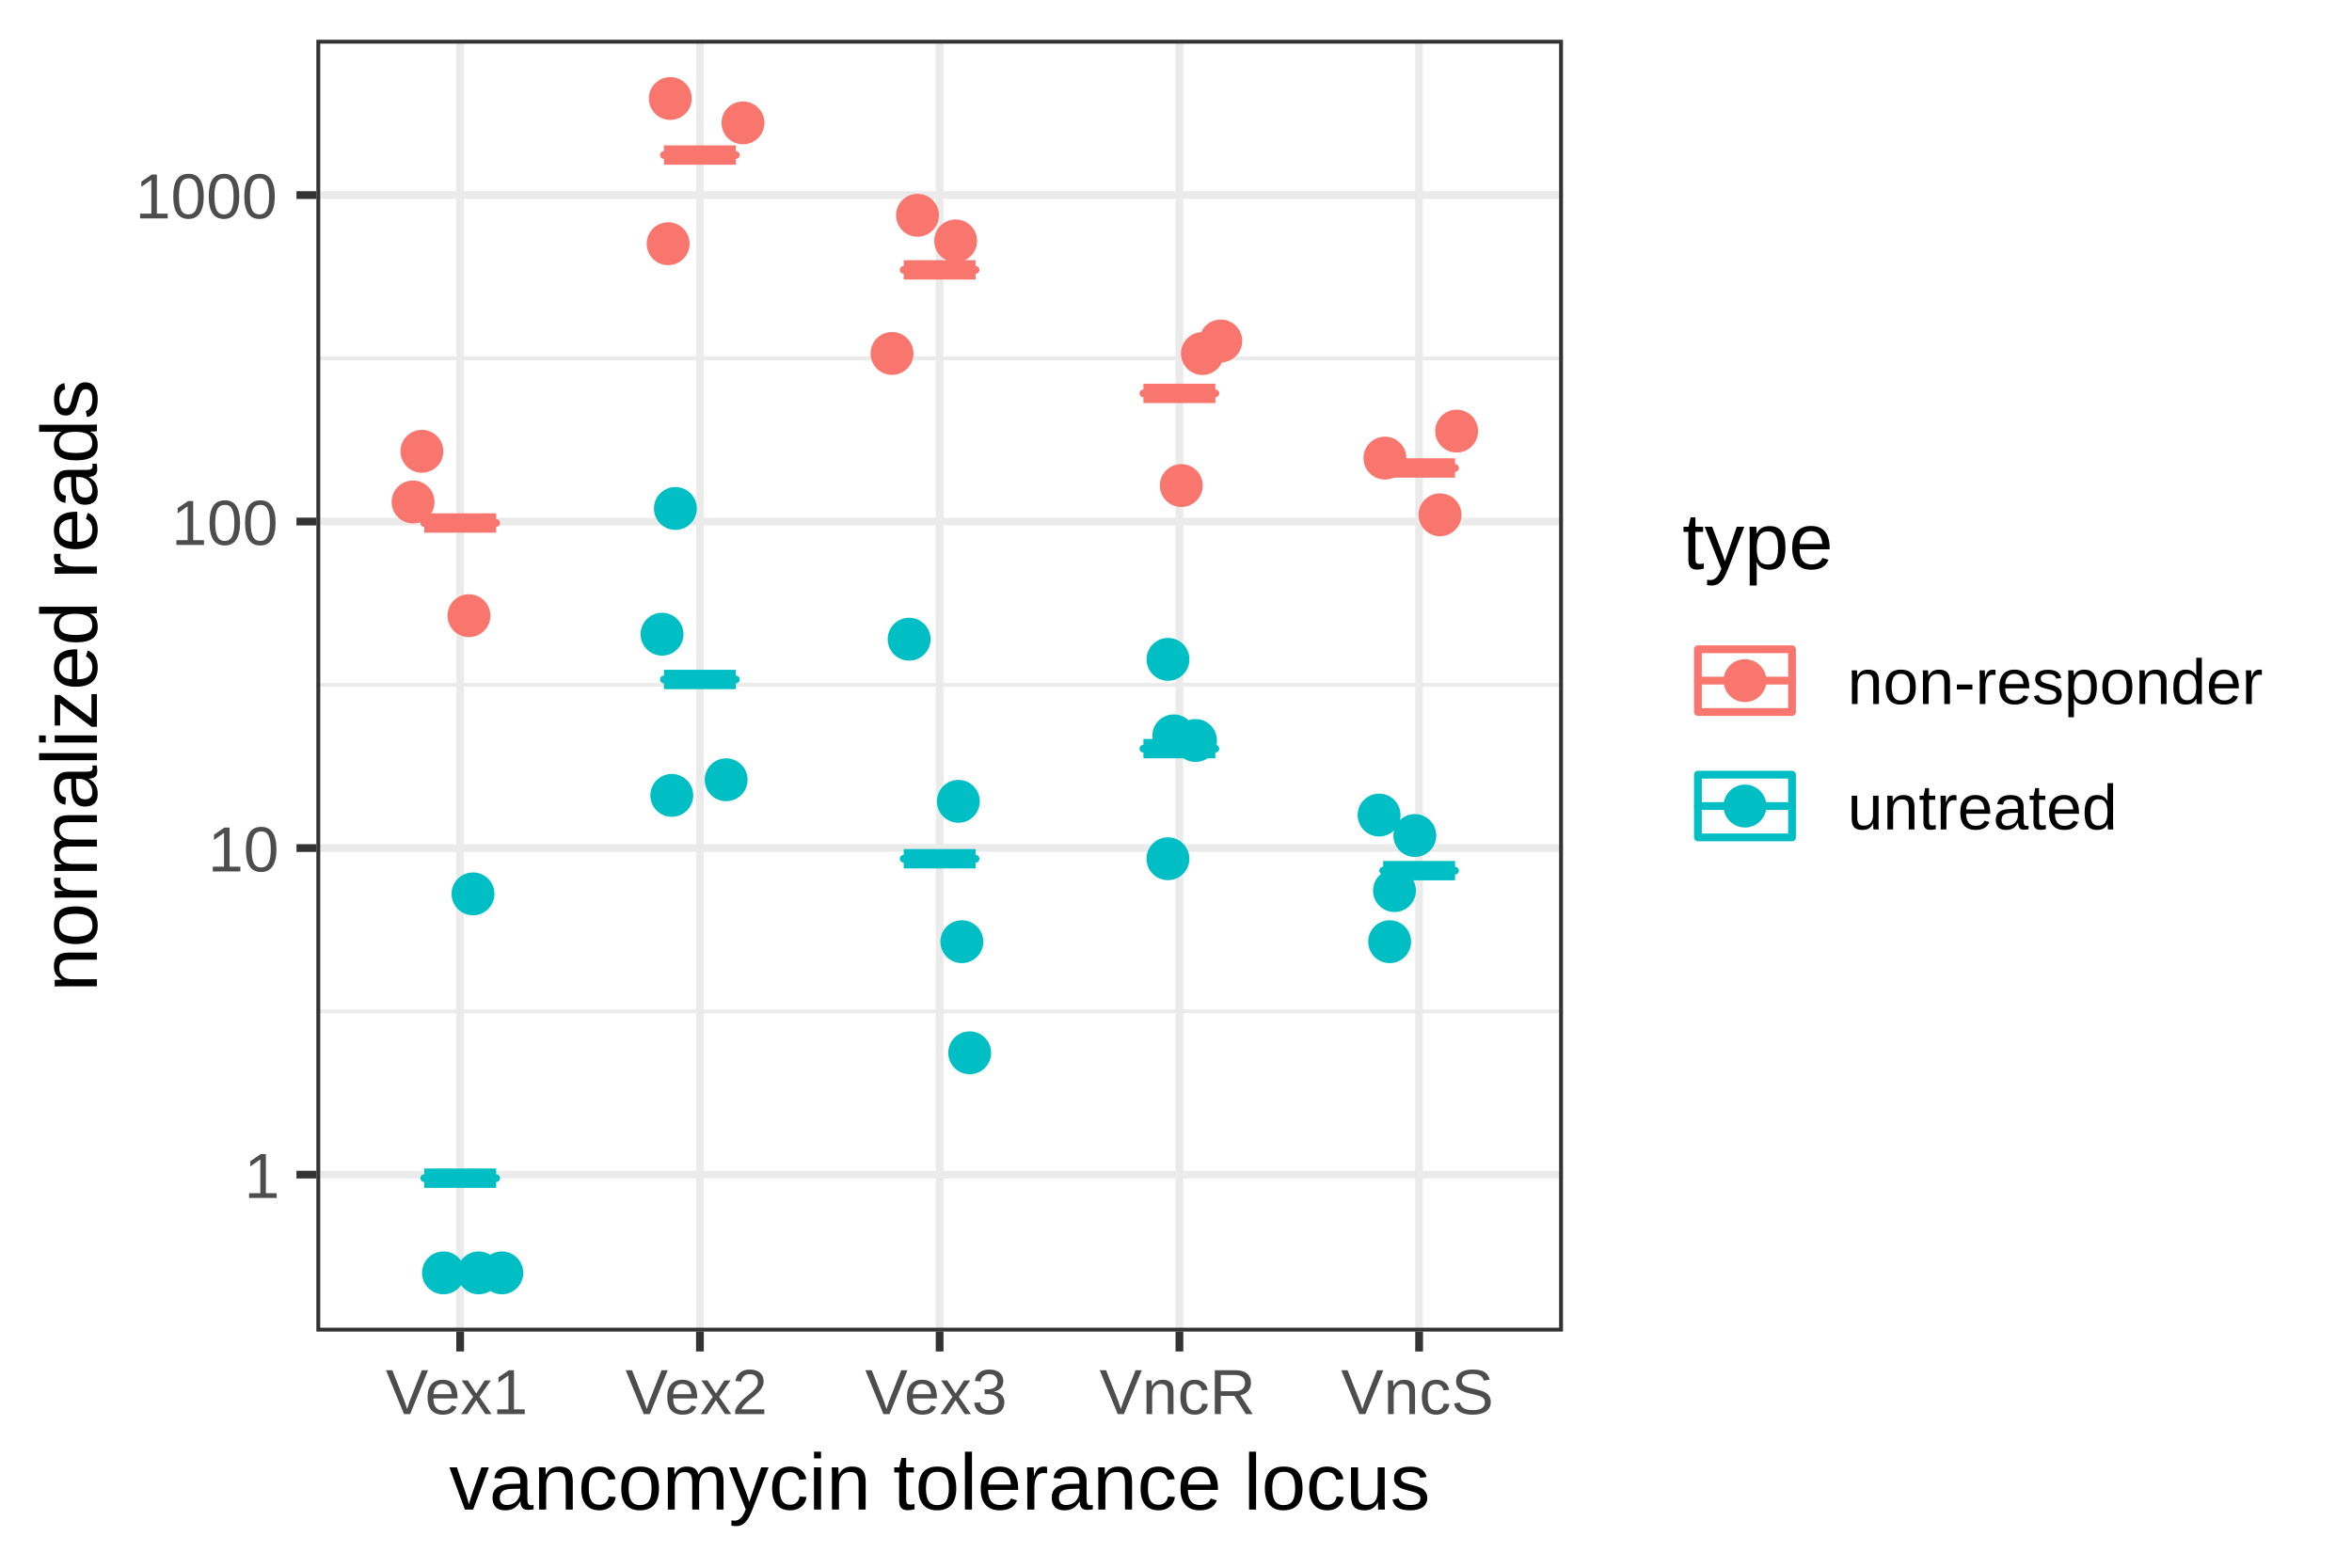
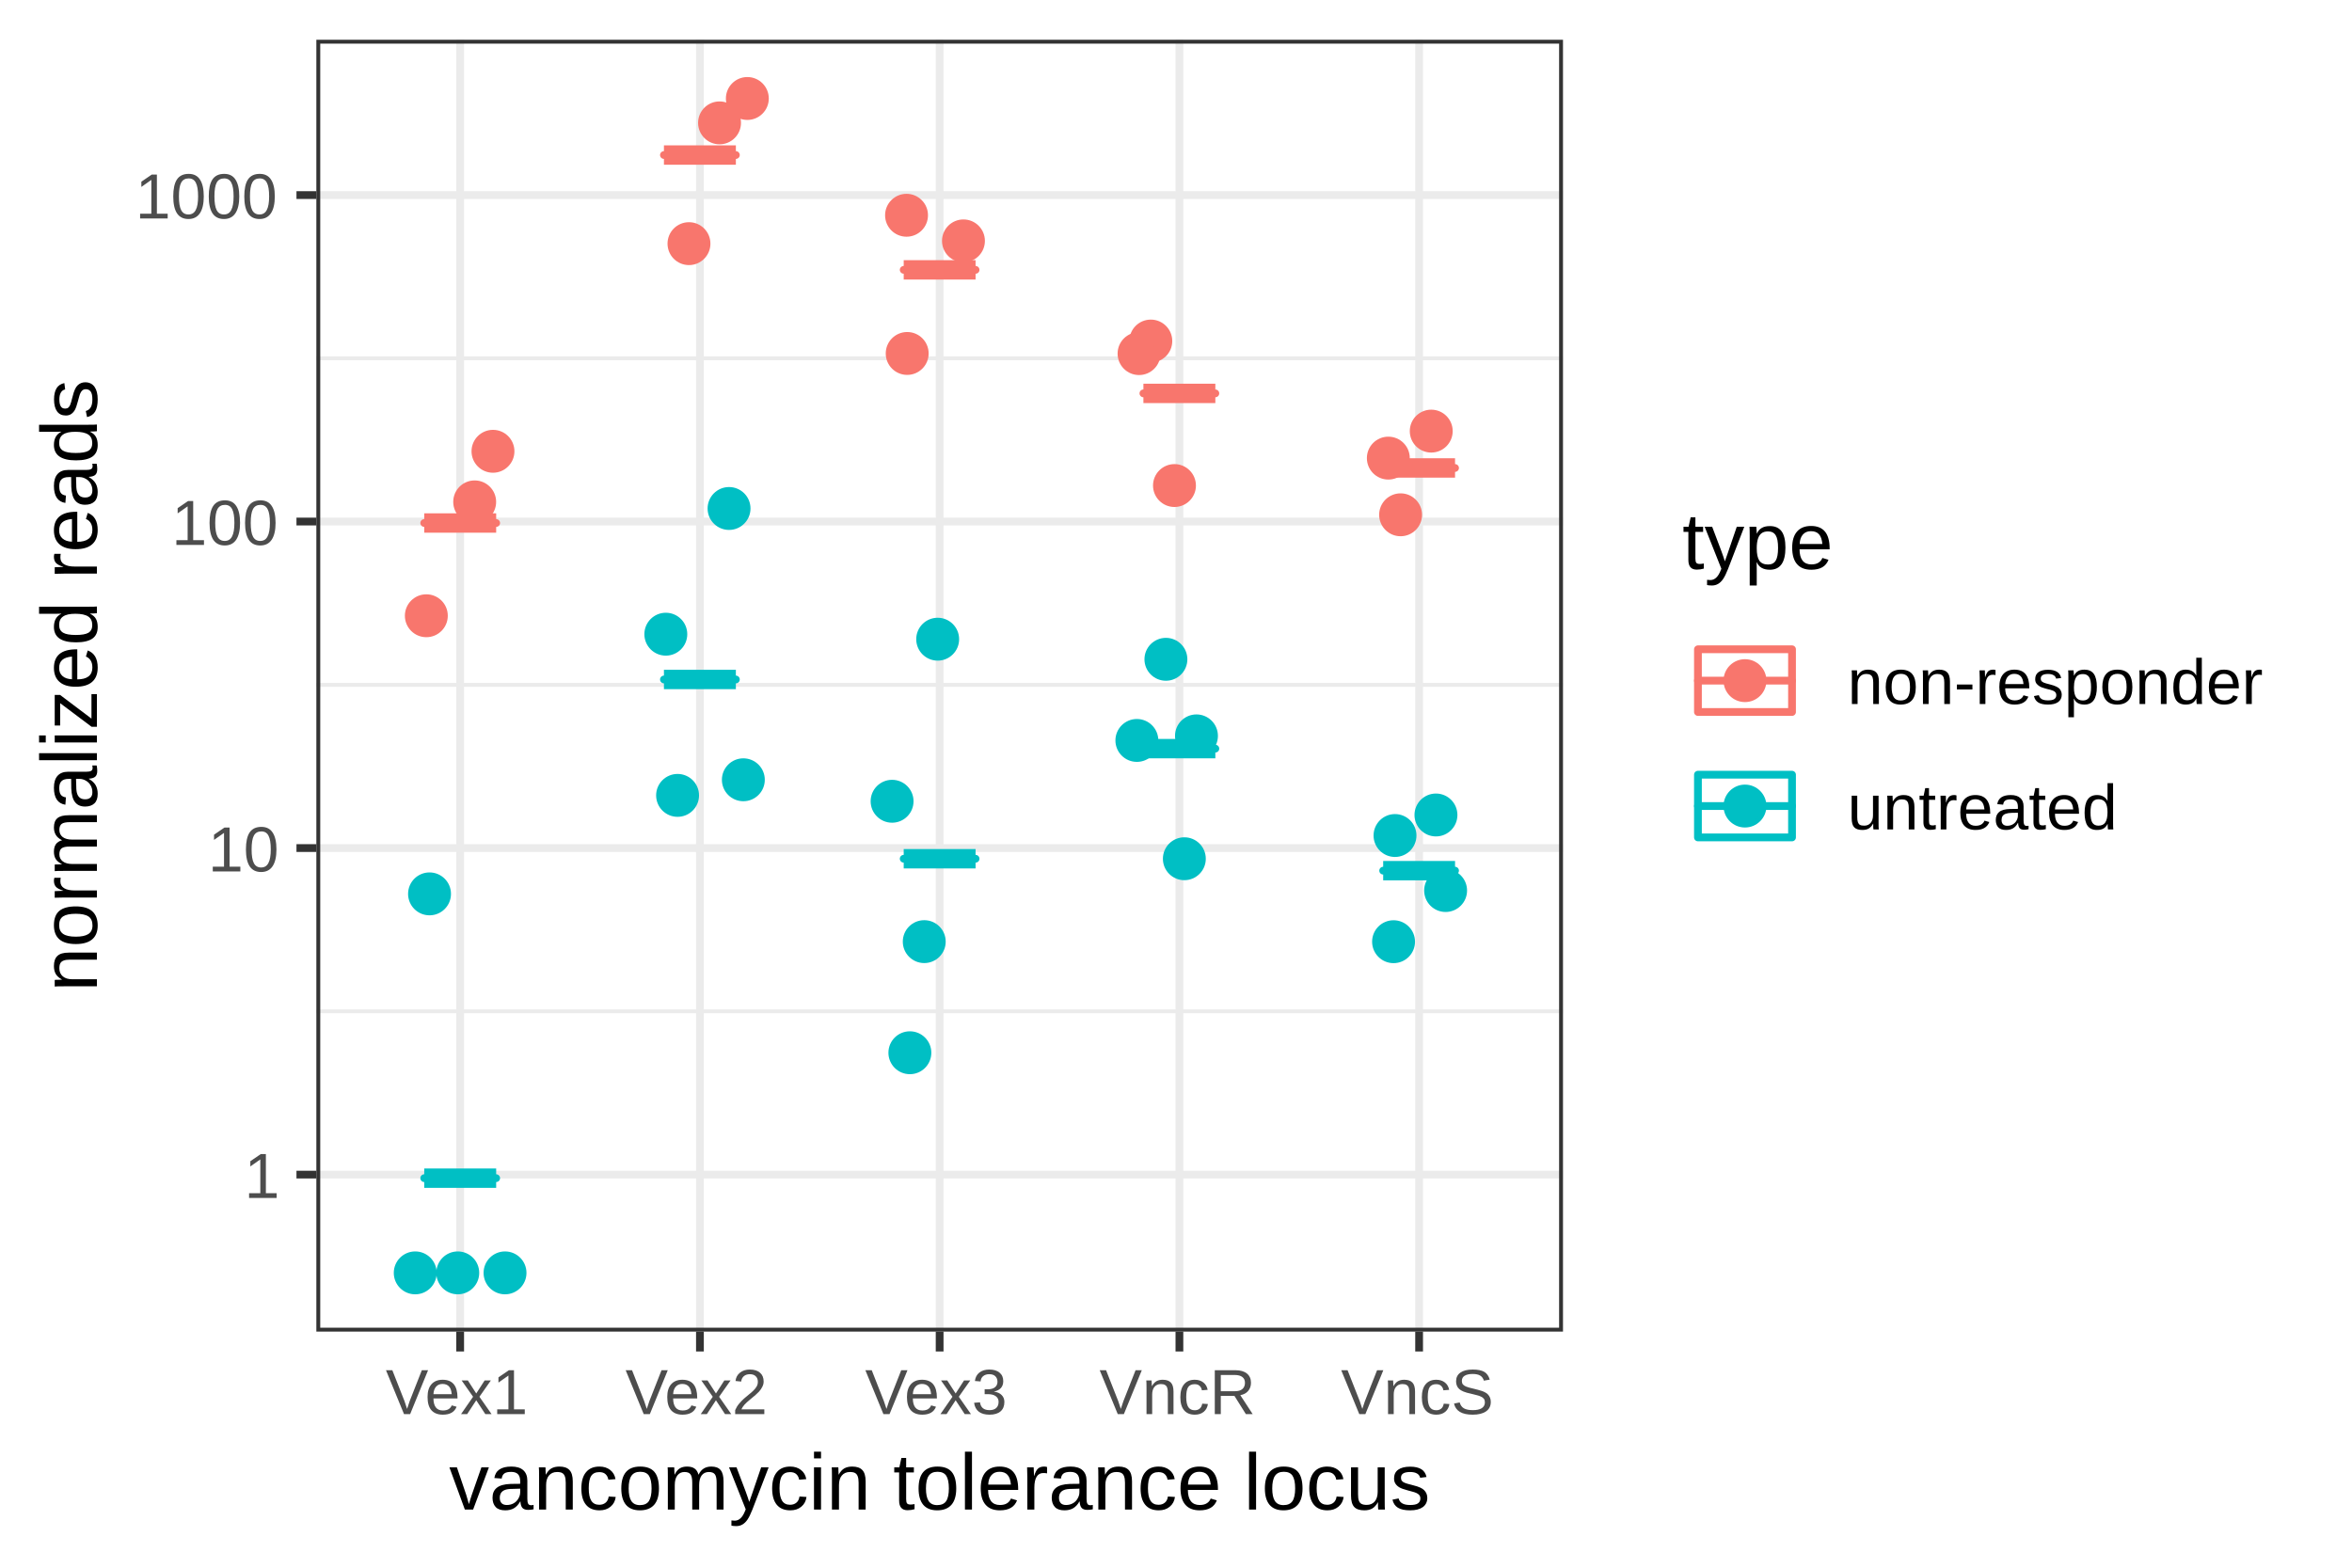
<svg xmlns="http://www.w3.org/2000/svg" viewBox="0 0 324.00 216.00">
  <defs>
    <style type="text/css">
    line, polyline, path, rect, circle {
      fill: none;
      stroke: #000000;
      stroke-linecap: round;
      stroke-linejoin: round;
      stroke-miterlimit: 10.00;
    }
  </style>
  </defs>
  <rect width="100%" height="100%" style="stroke: none; fill: #FFFFFF;" />
  <rect x="0.00" y="0.00" width="324.00" height="216.00" style="stroke-width: 1.07; stroke: #FFFFFF; fill: #FFFFFF;" />
  <defs>
    <clipPath id="cpNDMuNTc4NHwyMTUuMzA0fDE4My40NzR8NS40Nzk0NQ==">
      <rect x="43.58" y="5.48" width="171.73" height="177.99" />
    </clipPath>
  </defs>
  <rect x="43.58" y="5.48" width="171.73" height="177.99" style="stroke-width: 1.07; stroke: none; fill: #FFFFFF;" clip-path="url(#cpNDMuNTc4NHwyMTUuMzA0fDE4My40NzR8NS40Nzk0NQ==)" />
-   <polyline points="43.58,139.35 215.30,139.35 " style="stroke-width: 0.53; stroke: #EBEBEB; stroke-linecap: butt;" clip-path="url(#cpNDMuNTc4NHwyMTUuMzA0fDE4My40NzR8NS40Nzk0NQ==)" />
+   <polyline points="43.58,139.34 215.30,139.34 " style="stroke-width: 0.53; stroke: #EBEBEB; stroke-linecap: butt;" clip-path="url(#cpNDMuNTc4NHwyMTUuMzA0fDE4My40NzR8NS40Nzk0NQ==)" />
  <polyline points="43.58,94.36 215.30,94.36 " style="stroke-width: 0.53; stroke: #EBEBEB; stroke-linecap: butt;" clip-path="url(#cpNDMuNTc4NHwyMTUuMzA0fDE4My40NzR8NS40Nzk0NQ==)" />
  <polyline points="43.58,49.37 215.30,49.37 " style="stroke-width: 0.53; stroke: #EBEBEB; stroke-linecap: butt;" clip-path="url(#cpNDMuNTc4NHwyMTUuMzA0fDE4My40NzR8NS40Nzk0NQ==)" />
  <polyline points="43.58,161.84 215.30,161.84 " style="stroke-width: 1.07; stroke: #EBEBEB; stroke-linecap: butt;" clip-path="url(#cpNDMuNTc4NHwyMTUuMzA0fDE4My40NzR8NS40Nzk0NQ==)" />
  <polyline points="43.58,116.85 215.30,116.85 " style="stroke-width: 1.07; stroke: #EBEBEB; stroke-linecap: butt;" clip-path="url(#cpNDMuNTc4NHwyMTUuMzA0fDE4My40NzR8NS40Nzk0NQ==)" />
  <polyline points="43.58,71.86 215.30,71.86 " style="stroke-width: 1.07; stroke: #EBEBEB; stroke-linecap: butt;" clip-path="url(#cpNDMuNTc4NHwyMTUuMzA0fDE4My40NzR8NS40Nzk0NQ==)" />
  <polyline points="43.58,26.88 215.30,26.88 " style="stroke-width: 1.07; stroke: #EBEBEB; stroke-linecap: butt;" clip-path="url(#cpNDMuNTc4NHwyMTUuMzA0fDE4My40NzR8NS40Nzk0NQ==)" />
  <polyline points="63.39,183.47 63.39,5.48 " style="stroke-width: 1.07; stroke: #EBEBEB; stroke-linecap: butt;" clip-path="url(#cpNDMuNTc4NHwyMTUuMzA0fDE4My40NzR8NS40Nzk0NQ==)" />
  <polyline points="96.42,183.47 96.42,5.48 " style="stroke-width: 1.07; stroke: #EBEBEB; stroke-linecap: butt;" clip-path="url(#cpNDMuNTc4NHwyMTUuMzA0fDE4My40NzR8NS40Nzk0NQ==)" />
  <polyline points="129.44,183.47 129.44,5.48 " style="stroke-width: 1.07; stroke: #EBEBEB; stroke-linecap: butt;" clip-path="url(#cpNDMuNTc4NHwyMTUuMzA0fDE4My40NzR8NS40Nzk0NQ==)" />
  <polyline points="162.47,183.47 162.47,5.48 " style="stroke-width: 1.07; stroke: #EBEBEB; stroke-linecap: butt;" clip-path="url(#cpNDMuNTc4NHwyMTUuMzA0fDE4My40NzR8NS40Nzk0NQ==)" />
  <polyline points="195.49,183.47 195.49,5.48 " style="stroke-width: 1.07; stroke: #EBEBEB; stroke-linecap: butt;" clip-path="url(#cpNDMuNTc4NHwyMTUuMzA0fDE4My40NzR8NS40Nzk0NQ==)" />
-   <circle cx="92.04" cy="33.58" r="1.95pt" style="stroke-width: 0.71; stroke: #F8766D; fill: #F8766D;" clip-path="url(#cpNDMuNTc4NHwyMTUuMzA0fDE4My40NzR8NS40Nzk0NQ==)" />
-   <circle cx="198.37" cy="70.93" r="1.95pt" style="stroke-width: 0.71; stroke: #F8766D; fill: #F8766D;" clip-path="url(#cpNDMuNTc4NHwyMTUuMzA0fDE4My40NzR8NS40Nzk0NQ==)" />
-   <circle cx="122.88" cy="48.70" r="1.95pt" style="stroke-width: 0.71; stroke: #F8766D; fill: #F8766D;" clip-path="url(#cpNDMuNTc4NHwyMTUuMzA0fDE4My40NzR8NS40Nzk0NQ==)" />
-   <circle cx="162.73" cy="66.90" r="1.95pt" style="stroke-width: 0.71; stroke: #F8766D; fill: #F8766D;" clip-path="url(#cpNDMuNTc4NHwyMTUuMzA0fDE4My40NzR8NS40Nzk0NQ==)" />
-   <circle cx="64.60" cy="84.83" r="1.95pt" style="stroke-width: 0.71; stroke: #F8766D; fill: #F8766D;" clip-path="url(#cpNDMuNTc4NHwyMTUuMzA0fDE4My40NzR8NS40Nzk0NQ==)" />
-   <circle cx="93.04" cy="70.06" r="1.95pt" style="stroke-width: 0.71; stroke: #00BFC4; fill: #00BFC4;" clip-path="url(#cpNDMuNTc4NHwyMTUuMzA0fDE4My40NzR8NS40Nzk0NQ==)" />
-   <circle cx="189.98" cy="112.30" r="1.95pt" style="stroke-width: 0.71; stroke: #00BFC4; fill: #00BFC4;" clip-path="url(#cpNDMuNTc4NHwyMTUuMzA0fDE4My40NzR8NS40Nzk0NQ==)" />
-   <circle cx="125.24" cy="88.07" r="1.95pt" style="stroke-width: 0.71; stroke: #00BFC4; fill: #00BFC4;" clip-path="url(#cpNDMuNTc4NHwyMTUuMzA0fDE4My40NzR8NS40Nzk0NQ==)" />
-   <circle cx="161.69" cy="101.39" r="1.95pt" style="stroke-width: 0.71; stroke: #00BFC4; fill: #00BFC4;" clip-path="url(#cpNDMuNTc4NHwyMTUuMzA0fDE4My40NzR8NS40Nzk0NQ==)" />
-   <circle cx="65.16" cy="123.16" r="1.95pt" style="stroke-width: 0.71; stroke: #00BFC4; fill: #00BFC4;" clip-path="url(#cpNDMuNTc4NHwyMTUuMzA0fDE4My40NzR8NS40Nzk0NQ==)" />
-   <circle cx="100.03" cy="107.44" r="1.95pt" style="stroke-width: 0.71; stroke: #00BFC4; fill: #00BFC4;" clip-path="url(#cpNDMuNTc4NHwyMTUuMzA0fDE4My40NzR8NS40Nzk0NQ==)" />
-   <circle cx="192.10" cy="122.71" r="1.95pt" style="stroke-width: 0.71; stroke: #00BFC4; fill: #00BFC4;" clip-path="url(#cpNDMuNTc4NHwyMTUuMzA0fDE4My40NzR8NS40Nzk0NQ==)" />
-   <circle cx="133.58" cy="145.06" r="1.95pt" style="stroke-width: 0.71; stroke: #00BFC4; fill: #00BFC4;" clip-path="url(#cpNDMuNTc4NHwyMTUuMzA0fDE4My40NzR8NS40Nzk0NQ==)" />
-   <circle cx="160.89" cy="118.32" r="1.95pt" style="stroke-width: 0.71; stroke: #00BFC4; fill: #00BFC4;" clip-path="url(#cpNDMuNTc4NHwyMTUuMzA0fDE4My40NzR8NS40Nzk0NQ==)" />
-   <circle cx="61.09" cy="175.38" r="1.95pt" style="stroke-width: 0.71; stroke: #00BFC4; fill: #00BFC4;" clip-path="url(#cpNDMuNTc4NHwyMTUuMzA0fDE4My40NzR8NS40Nzk0NQ==)" />
-   <circle cx="92.34" cy="13.57" r="1.95pt" style="stroke-width: 0.71; stroke: #F8766D; fill: #F8766D;" clip-path="url(#cpNDMuNTc4NHwyMTUuMzA0fDE4My40NzR8NS40Nzk0NQ==)" />
-   <circle cx="200.66" cy="59.40" r="1.95pt" style="stroke-width: 0.71; stroke: #F8766D; fill: #F8766D;" clip-path="url(#cpNDMuNTc4NHwyMTUuMzA0fDE4My40NzR8NS40Nzk0NQ==)" />
-   <circle cx="126.39" cy="29.66" r="1.95pt" style="stroke-width: 0.71; stroke: #F8766D; fill: #F8766D;" clip-path="url(#cpNDMuNTc4NHwyMTUuMzA0fDE4My40NzR8NS40Nzk0NQ==)" />
-   <circle cx="168.17" cy="46.98" r="1.95pt" style="stroke-width: 0.71; stroke: #F8766D; fill: #F8766D;" clip-path="url(#cpNDMuNTc4NHwyMTUuMzA0fDE4My40NzR8NS40Nzk0NQ==)" />
-   <circle cx="58.12" cy="62.18" r="1.95pt" style="stroke-width: 0.71; stroke: #F8766D; fill: #F8766D;" clip-path="url(#cpNDMuNTc4NHwyMTUuMzA0fDE4My40NzR8NS40Nzk0NQ==)" />
-   <circle cx="102.35" cy="16.93" r="1.95pt" style="stroke-width: 0.71; stroke: #F8766D; fill: #F8766D;" clip-path="url(#cpNDMuNTc4NHwyMTUuMzA0fDE4My40NzR8NS40Nzk0NQ==)" />
-   <circle cx="190.78" cy="63.12" r="1.95pt" style="stroke-width: 0.71; stroke: #F8766D; fill: #F8766D;" clip-path="url(#cpNDMuNTc4NHwyMTUuMzA0fDE4My40NzR8NS40Nzk0NQ==)" />
-   <circle cx="131.65" cy="33.19" r="1.95pt" style="stroke-width: 0.71; stroke: #F8766D; fill: #F8766D;" clip-path="url(#cpNDMuNTc4NHwyMTUuMzA0fDE4My40NzR8NS40Nzk0NQ==)" />
-   <circle cx="165.64" cy="48.71" r="1.95pt" style="stroke-width: 0.71; stroke: #F8766D; fill: #F8766D;" clip-path="url(#cpNDMuNTc4NHwyMTUuMzA0fDE4My40NzR8NS40Nzk0NQ==)" />
-   <circle cx="56.90" cy="69.16" r="1.95pt" style="stroke-width: 0.71; stroke: #F8766D; fill: #F8766D;" clip-path="url(#cpNDMuNTc4NHwyMTUuMzA0fDE4My40NzR8NS40Nzk0NQ==)" />
-   <circle cx="91.20" cy="87.38" r="1.95pt" style="stroke-width: 0.71; stroke: #00BFC4; fill: #00BFC4;" clip-path="url(#cpNDMuNTc4NHwyMTUuMzA0fDE4My40NzR8NS40Nzk0NQ==)" />
-   <circle cx="194.90" cy="115.12" r="1.95pt" style="stroke-width: 0.71; stroke: #00BFC4; fill: #00BFC4;" clip-path="url(#cpNDMuNTc4NHwyMTUuMzA0fDE4My40NzR8NS40Nzk0NQ==)" />
-   <circle cx="132.02" cy="110.41" r="1.95pt" style="stroke-width: 0.71; stroke: #00BFC4; fill: #00BFC4;" clip-path="url(#cpNDMuNTc4NHwyMTUuMzA0fDE4My40NzR8NS40Nzk0NQ==)" />
-   <circle cx="164.69" cy="102.03" r="1.95pt" style="stroke-width: 0.71; stroke: #00BFC4; fill: #00BFC4;" clip-path="url(#cpNDMuNTc4NHwyMTUuMzA0fDE4My40NzR8NS40Nzk0NQ==)" />
-   <circle cx="69.13" cy="175.38" r="1.95pt" style="stroke-width: 0.71; stroke: #00BFC4; fill: #00BFC4;" clip-path="url(#cpNDMuNTc4NHwyMTUuMzA0fDE4My40NzR8NS40Nzk0NQ==)" />
-   <circle cx="92.54" cy="109.59" r="1.95pt" style="stroke-width: 0.71; stroke: #00BFC4; fill: #00BFC4;" clip-path="url(#cpNDMuNTc4NHwyMTUuMzA0fDE4My40NzR8NS40Nzk0NQ==)" />
-   <circle cx="191.43" cy="129.75" r="1.95pt" style="stroke-width: 0.71; stroke: #00BFC4; fill: #00BFC4;" clip-path="url(#cpNDMuNTc4NHwyMTUuMzA0fDE4My40NzR8NS40Nzk0NQ==)" />
-   <circle cx="132.50" cy="129.75" r="1.95pt" style="stroke-width: 0.71; stroke: #00BFC4; fill: #00BFC4;" clip-path="url(#cpNDMuNTc4NHwyMTUuMzA0fDE4My40NzR8NS40Nzk0NQ==)" />
-   <circle cx="160.90" cy="90.85" r="1.95pt" style="stroke-width: 0.71; stroke: #00BFC4; fill: #00BFC4;" clip-path="url(#cpNDMuNTc4NHwyMTUuMzA0fDE4My40NzR8NS40Nzk0NQ==)" />
-   <circle cx="65.94" cy="175.38" r="1.95pt" style="stroke-width: 0.71; stroke: #00BFC4; fill: #00BFC4;" clip-path="url(#cpNDMuNTc4NHwyMTUuMzA0fDE4My40NzR8NS40Nzk0NQ==)" />
+   <circle cx="94.91" cy="33.57" r="1.95pt" style="stroke-width: 0.71; stroke: #F8766D; fill: #F8766D;" clip-path="url(#cpNDMuNTc4NHwyMTUuMzA0fDE4My40NzR8NS40Nzk0NQ==)" />
+   <circle cx="192.94" cy="70.93" r="1.95pt" style="stroke-width: 0.71; stroke: #F8766D; fill: #F8766D;" clip-path="url(#cpNDMuNTc4NHwyMTUuMzA0fDE4My40NzR8NS40Nzk0NQ==)" />
+   <circle cx="124.97" cy="48.70" r="1.95pt" style="stroke-width: 0.71; stroke: #F8766D; fill: #F8766D;" clip-path="url(#cpNDMuNTc4NHwyMTUuMzA0fDE4My40NzR8NS40Nzk0NQ==)" />
+   <circle cx="161.79" cy="66.90" r="1.95pt" style="stroke-width: 0.71; stroke: #F8766D; fill: #F8766D;" clip-path="url(#cpNDMuNTc4NHwyMTUuMzA0fDE4My40NzR8NS40Nzk0NQ==)" />
+   <circle cx="58.73" cy="84.84" r="1.95pt" style="stroke-width: 0.71; stroke: #F8766D; fill: #F8766D;" clip-path="url(#cpNDMuNTc4NHwyMTUuMzA0fDE4My40NzR8NS40Nzk0NQ==)" />
+   <circle cx="100.43" cy="70.06" r="1.95pt" style="stroke-width: 0.71; stroke: #00BFC4; fill: #00BFC4;" clip-path="url(#cpNDMuNTc4NHwyMTUuMzA0fDE4My40NzR8NS40Nzk0NQ==)" />
+   <circle cx="197.81" cy="112.29" r="1.95pt" style="stroke-width: 0.71; stroke: #00BFC4; fill: #00BFC4;" clip-path="url(#cpNDMuNTc4NHwyMTUuMzA0fDE4My40NzR8NS40Nzk0NQ==)" />
+   <circle cx="129.17" cy="88.07" r="1.95pt" style="stroke-width: 0.71; stroke: #00BFC4; fill: #00BFC4;" clip-path="url(#cpNDMuNTc4NHwyMTUuMzA0fDE4My40NzR8NS40Nzk0NQ==)" />
+   <circle cx="164.82" cy="101.39" r="1.95pt" style="stroke-width: 0.71; stroke: #00BFC4; fill: #00BFC4;" clip-path="url(#cpNDMuNTc4NHwyMTUuMzA0fDE4My40NzR8NS40Nzk0NQ==)" />
+   <circle cx="59.17" cy="123.16" r="1.95pt" style="stroke-width: 0.71; stroke: #00BFC4; fill: #00BFC4;" clip-path="url(#cpNDMuNTc4NHwyMTUuMzA0fDE4My40NzR8NS40Nzk0NQ==)" />
+   <circle cx="102.40" cy="107.44" r="1.95pt" style="stroke-width: 0.71; stroke: #00BFC4; fill: #00BFC4;" clip-path="url(#cpNDMuNTc4NHwyMTUuMzA0fDE4My40NzR8NS40Nzk0NQ==)" />
+   <circle cx="199.14" cy="122.70" r="1.95pt" style="stroke-width: 0.71; stroke: #00BFC4; fill: #00BFC4;" clip-path="url(#cpNDMuNTc4NHwyMTUuMzA0fDE4My40NzR8NS40Nzk0NQ==)" />
+   <circle cx="125.34" cy="145.05" r="1.95pt" style="stroke-width: 0.71; stroke: #00BFC4; fill: #00BFC4;" clip-path="url(#cpNDMuNTc4NHwyMTUuMzA0fDE4My40NzR8NS40Nzk0NQ==)" />
+   <circle cx="163.15" cy="118.32" r="1.95pt" style="stroke-width: 0.71; stroke: #00BFC4; fill: #00BFC4;" clip-path="url(#cpNDMuNTc4NHwyMTUuMzA0fDE4My40NzR8NS40Nzk0NQ==)" />
+   <circle cx="57.20" cy="175.38" r="1.95pt" style="stroke-width: 0.71; stroke: #00BFC4; fill: #00BFC4;" clip-path="url(#cpNDMuNTc4NHwyMTUuMzA0fDE4My40NzR8NS40Nzk0NQ==)" />
+   <circle cx="102.95" cy="13.57" r="1.95pt" style="stroke-width: 0.71; stroke: #F8766D; fill: #F8766D;" clip-path="url(#cpNDMuNTc4NHwyMTUuMzA0fDE4My40NzR8NS40Nzk0NQ==)" />
+   <circle cx="197.16" cy="59.40" r="1.95pt" style="stroke-width: 0.71; stroke: #F8766D; fill: #F8766D;" clip-path="url(#cpNDMuNTc4NHwyMTUuMzA0fDE4My40NzR8NS40Nzk0NQ==)" />
+   <circle cx="124.88" cy="29.66" r="1.95pt" style="stroke-width: 0.71; stroke: #F8766D; fill: #F8766D;" clip-path="url(#cpNDMuNTc4NHwyMTUuMzA0fDE4My40NzR8NS40Nzk0NQ==)" />
+   <circle cx="158.53" cy="46.99" r="1.95pt" style="stroke-width: 0.71; stroke: #F8766D; fill: #F8766D;" clip-path="url(#cpNDMuNTc4NHwyMTUuMzA0fDE4My40NzR8NS40Nzk0NQ==)" />
+   <circle cx="67.91" cy="62.18" r="1.95pt" style="stroke-width: 0.71; stroke: #F8766D; fill: #F8766D;" clip-path="url(#cpNDMuNTc4NHwyMTUuMzA0fDE4My40NzR8NS40Nzk0NQ==)" />
+   <circle cx="99.12" cy="16.93" r="1.95pt" style="stroke-width: 0.71; stroke: #F8766D; fill: #F8766D;" clip-path="url(#cpNDMuNTc4NHwyMTUuMzA0fDE4My40NzR8NS40Nzk0NQ==)" />
+   <circle cx="191.25" cy="63.12" r="1.95pt" style="stroke-width: 0.71; stroke: #F8766D; fill: #F8766D;" clip-path="url(#cpNDMuNTc4NHwyMTUuMzA0fDE4My40NzR8NS40Nzk0NQ==)" />
+   <circle cx="132.72" cy="33.19" r="1.95pt" style="stroke-width: 0.71; stroke: #F8766D; fill: #F8766D;" clip-path="url(#cpNDMuNTc4NHwyMTUuMzA0fDE4My40NzR8NS40Nzk0NQ==)" />
+   <circle cx="156.91" cy="48.72" r="1.95pt" style="stroke-width: 0.71; stroke: #F8766D; fill: #F8766D;" clip-path="url(#cpNDMuNTc4NHwyMTUuMzA0fDE4My40NzR8NS40Nzk0NQ==)" />
+   <circle cx="65.39" cy="69.15" r="1.95pt" style="stroke-width: 0.71; stroke: #F8766D; fill: #F8766D;" clip-path="url(#cpNDMuNTc4NHwyMTUuMzA0fDE4My40NzR8NS40Nzk0NQ==)" />
+   <circle cx="91.72" cy="87.38" r="1.95pt" style="stroke-width: 0.71; stroke: #00BFC4; fill: #00BFC4;" clip-path="url(#cpNDMuNTc4NHwyMTUuMzA0fDE4My40NzR8NS40Nzk0NQ==)" />
+   <circle cx="192.17" cy="115.12" r="1.95pt" style="stroke-width: 0.71; stroke: #00BFC4; fill: #00BFC4;" clip-path="url(#cpNDMuNTc4NHwyMTUuMzA0fDE4My40NzR8NS40Nzk0NQ==)" />
+   <circle cx="122.89" cy="110.40" r="1.95pt" style="stroke-width: 0.71; stroke: #00BFC4; fill: #00BFC4;" clip-path="url(#cpNDMuNTc4NHwyMTUuMzA0fDE4My40NzR8NS40Nzk0NQ==)" />
+   <circle cx="156.61" cy="102.02" r="1.95pt" style="stroke-width: 0.71; stroke: #00BFC4; fill: #00BFC4;" clip-path="url(#cpNDMuNTc4NHwyMTUuMzA0fDE4My40NzR8NS40Nzk0NQ==)" />
+   <circle cx="69.57" cy="175.38" r="1.95pt" style="stroke-width: 0.71; stroke: #00BFC4; fill: #00BFC4;" clip-path="url(#cpNDMuNTc4NHwyMTUuMzA0fDE4My40NzR8NS40Nzk0NQ==)" />
+   <circle cx="93.34" cy="109.59" r="1.95pt" style="stroke-width: 0.71; stroke: #00BFC4; fill: #00BFC4;" clip-path="url(#cpNDMuNTc4NHwyMTUuMzA0fDE4My40NzR8NS40Nzk0NQ==)" />
+   <circle cx="191.97" cy="129.75" r="1.95pt" style="stroke-width: 0.71; stroke: #00BFC4; fill: #00BFC4;" clip-path="url(#cpNDMuNTc4NHwyMTUuMzA0fDE4My40NzR8NS40Nzk0NQ==)" />
+   <circle cx="127.32" cy="129.74" r="1.95pt" style="stroke-width: 0.71; stroke: #00BFC4; fill: #00BFC4;" clip-path="url(#cpNDMuNTc4NHwyMTUuMzA0fDE4My40NzR8NS40Nzk0NQ==)" />
+   <circle cx="160.61" cy="90.84" r="1.95pt" style="stroke-width: 0.71; stroke: #00BFC4; fill: #00BFC4;" clip-path="url(#cpNDMuNTc4NHwyMTUuMzA0fDE4My40NzR8NS40Nzk0NQ==)" />
+   <circle cx="63.06" cy="175.38" r="1.95pt" style="stroke-width: 0.71; stroke: #00BFC4; fill: #00BFC4;" clip-path="url(#cpNDMuNTc4NHwyMTUuMzA0fDE4My40NzR8NS40Nzk0NQ==)" />
  <polyline points="58.44,72.06 58.44,72.06 68.35,72.06 68.35,72.06 58.44,72.06 58.44,72.06 " style="stroke-width: 1.07; stroke: #F8766D;" clip-path="url(#cpNDMuNTc4NHwyMTUuMzA0fDE4My40NzR8NS40Nzk0NQ==)" />
  <polyline points="58.44,162.33 58.44,162.33 68.35,162.33 68.35,162.33 58.44,162.33 58.44,162.33 " style="stroke-width: 1.07; stroke: #00BFC4;" clip-path="url(#cpNDMuNTc4NHwyMTUuMzA0fDE4My40NzR8NS40Nzk0NQ==)" />
  <polyline points="91.46,21.36 91.46,21.36 101.37,21.36 101.37,21.36 91.46,21.36 91.46,21.36 " style="stroke-width: 1.07; stroke: #F8766D;" clip-path="url(#cpNDMuNTc4NHwyMTUuMzA0fDE4My40NzR8NS40Nzk0NQ==)" />
  <polyline points="91.46,93.62 91.46,93.62 101.37,93.62 101.37,93.62 91.46,93.62 91.46,93.62 " style="stroke-width: 1.07; stroke: #00BFC4;" clip-path="url(#cpNDMuNTc4NHwyMTUuMzA0fDE4My40NzR8NS40Nzk0NQ==)" />
  <polyline points="124.49,37.18 124.49,37.18 134.39,37.18 134.39,37.18 124.49,37.18 124.49,37.18 " style="stroke-width: 1.07; stroke: #F8766D;" clip-path="url(#cpNDMuNTc4NHwyMTUuMzA0fDE4My40NzR8NS40Nzk0NQ==)" />
  <polyline points="124.49,118.32 124.49,118.32 134.39,118.32 134.39,118.32 124.49,118.32 124.49,118.32 " style="stroke-width: 1.07; stroke: #00BFC4;" clip-path="url(#cpNDMuNTc4NHwyMTUuMzA0fDE4My40NzR8NS40Nzk0NQ==)" />
  <polyline points="157.51,54.20 157.51,54.20 167.42,54.20 167.42,54.20 157.51,54.20 157.51,54.20 " style="stroke-width: 1.07; stroke: #F8766D;" clip-path="url(#cpNDMuNTc4NHwyMTUuMzA0fDE4My40NzR8NS40Nzk0NQ==)" />
  <polyline points="157.51,103.15 157.51,103.15 167.42,103.15 167.42,103.15 157.51,103.15 157.51,103.15 " style="stroke-width: 1.07; stroke: #00BFC4;" clip-path="url(#cpNDMuNTc4NHwyMTUuMzA0fDE4My40NzR8NS40Nzk0NQ==)" />
  <polyline points="190.54,64.48 190.54,64.48 200.44,64.48 200.44,64.48 190.54,64.48 190.54,64.48 " style="stroke-width: 1.07; stroke: #F8766D;" clip-path="url(#cpNDMuNTc4NHwyMTUuMzA0fDE4My40NzR8NS40Nzk0NQ==)" />
  <polyline points="190.54,119.96 190.54,119.96 200.44,119.96 200.44,119.96 190.54,119.96 190.54,119.96 " style="stroke-width: 1.07; stroke: #00BFC4;" clip-path="url(#cpNDMuNTc4NHwyMTUuMzA0fDE4My40NzR8NS40Nzk0NQ==)" />
  <line x1="58.44" y1="72.06" x2="68.35" y2="72.06" style="stroke-width: 2.67; stroke: #F8766D; stroke-linecap: butt;" clip-path="url(#cpNDMuNTc4NHwyMTUuMzA0fDE4My40NzR8NS40Nzk0NQ==)" />
  <line x1="58.44" y1="162.33" x2="68.35" y2="162.33" style="stroke-width: 2.67; stroke: #00BFC4; stroke-linecap: butt;" clip-path="url(#cpNDMuNTc4NHwyMTUuMzA0fDE4My40NzR8NS40Nzk0NQ==)" />
  <line x1="91.46" y1="21.36" x2="101.37" y2="21.36" style="stroke-width: 2.67; stroke: #F8766D; stroke-linecap: butt;" clip-path="url(#cpNDMuNTc4NHwyMTUuMzA0fDE4My40NzR8NS40Nzk0NQ==)" />
  <line x1="91.46" y1="93.62" x2="101.37" y2="93.62" style="stroke-width: 2.67; stroke: #00BFC4; stroke-linecap: butt;" clip-path="url(#cpNDMuNTc4NHwyMTUuMzA0fDE4My40NzR8NS40Nzk0NQ==)" />
  <line x1="124.49" y1="37.18" x2="134.39" y2="37.18" style="stroke-width: 2.67; stroke: #F8766D; stroke-linecap: butt;" clip-path="url(#cpNDMuNTc4NHwyMTUuMzA0fDE4My40NzR8NS40Nzk0NQ==)" />
  <line x1="124.49" y1="118.32" x2="134.39" y2="118.32" style="stroke-width: 2.67; stroke: #00BFC4; stroke-linecap: butt;" clip-path="url(#cpNDMuNTc4NHwyMTUuMzA0fDE4My40NzR8NS40Nzk0NQ==)" />
  <line x1="157.51" y1="54.20" x2="167.42" y2="54.20" style="stroke-width: 2.67; stroke: #F8766D; stroke-linecap: butt;" clip-path="url(#cpNDMuNTc4NHwyMTUuMzA0fDE4My40NzR8NS40Nzk0NQ==)" />
  <line x1="157.51" y1="103.15" x2="167.42" y2="103.15" style="stroke-width: 2.67; stroke: #00BFC4; stroke-linecap: butt;" clip-path="url(#cpNDMuNTc4NHwyMTUuMzA0fDE4My40NzR8NS40Nzk0NQ==)" />
  <line x1="190.54" y1="64.48" x2="200.44" y2="64.48" style="stroke-width: 2.67; stroke: #F8766D; stroke-linecap: butt;" clip-path="url(#cpNDMuNTc4NHwyMTUuMzA0fDE4My40NzR8NS40Nzk0NQ==)" />
  <line x1="190.54" y1="119.96" x2="200.44" y2="119.96" style="stroke-width: 2.67; stroke: #00BFC4; stroke-linecap: butt;" clip-path="url(#cpNDMuNTc4NHwyMTUuMzA0fDE4My40NzR8NS40Nzk0NQ==)" />
  <rect x="43.58" y="5.48" width="171.73" height="177.99" style="stroke-width: 1.07; stroke: #333333;" clip-path="url(#cpNDMuNTc4NHwyMTUuMzA0fDE4My40NzR8NS40Nzk0NQ==)" />
  <defs>
    <clipPath id="cpMHwzMjR8MjE2fDA=">
      <rect x="0.00" y="0.00" width="324.00" height="216.00" />
    </clipPath>
  </defs>
  <g clip-path="url(#cpMHwzMjR8MjE2fDA=)">
    <text x="33.64" y="165.06" style="font-size: 8.80px; fill: #4D4D4D; font-family: Arial;" textLength="5.01px" lengthAdjust="spacingAndGlyphs">1</text>
  </g>
  <g clip-path="url(#cpMHwzMjR8MjE2fDA=)">
    <text x="28.64" y="120.07" style="font-size: 8.80px; fill: #4D4D4D; font-family: Arial;" textLength="10.01px" lengthAdjust="spacingAndGlyphs">10</text>
  </g>
  <g clip-path="url(#cpMHwzMjR8MjE2fDA=)">
    <text x="23.63" y="75.08" style="font-size: 8.80px; fill: #4D4D4D; font-family: Arial;" textLength="15.02px" lengthAdjust="spacingAndGlyphs">100</text>
  </g>
  <g clip-path="url(#cpMHwzMjR8MjE2fDA=)">
-     <text x="18.63" y="30.09" style="font-size: 8.80px; fill: #4D4D4D; font-family: Arial;" textLength="20.02px" lengthAdjust="spacingAndGlyphs">1000</text>
+     <text x="18.63" y="30.10" style="font-size: 8.80px; fill: #4D4D4D; font-family: Arial;" textLength="20.02px" lengthAdjust="spacingAndGlyphs">1000</text>
  </g>
  <polyline points="40.84,161.84 43.58,161.84 " style="stroke-width: 1.07; stroke: #333333; stroke-linecap: butt;" clip-path="url(#cpMHwzMjR8MjE2fDA=)" />
  <polyline points="40.84,116.85 43.58,116.85 " style="stroke-width: 1.07; stroke: #333333; stroke-linecap: butt;" clip-path="url(#cpMHwzMjR8MjE2fDA=)" />
  <polyline points="40.84,71.86 43.58,71.86 " style="stroke-width: 1.07; stroke: #333333; stroke-linecap: butt;" clip-path="url(#cpMHwzMjR8MjE2fDA=)" />
  <polyline points="40.84,26.88 43.58,26.88 " style="stroke-width: 1.07; stroke: #333333; stroke-linecap: butt;" clip-path="url(#cpMHwzMjR8MjE2fDA=)" />
  <polyline points="63.39,186.21 63.39,183.47 " style="stroke-width: 1.07; stroke: #333333; stroke-linecap: butt;" clip-path="url(#cpMHwzMjR8MjE2fDA=)" />
  <polyline points="96.42,186.21 96.42,183.47 " style="stroke-width: 1.07; stroke: #333333; stroke-linecap: butt;" clip-path="url(#cpMHwzMjR8MjE2fDA=)" />
  <polyline points="129.44,186.21 129.44,183.47 " style="stroke-width: 1.07; stroke: #333333; stroke-linecap: butt;" clip-path="url(#cpMHwzMjR8MjE2fDA=)" />
  <polyline points="162.47,186.21 162.47,183.47 " style="stroke-width: 1.07; stroke: #333333; stroke-linecap: butt;" clip-path="url(#cpMHwzMjR8MjE2fDA=)" />
  <polyline points="195.49,186.21 195.49,183.47 " style="stroke-width: 1.07; stroke: #333333; stroke-linecap: butt;" clip-path="url(#cpMHwzMjR8MjE2fDA=)" />
  <g clip-path="url(#cpMHwzMjR8MjE2fDA=)">
    <text x="53.14" y="194.84" style="font-size: 8.80px; fill: #4D4D4D; font-family: Arial;" textLength="20.51px" lengthAdjust="spacingAndGlyphs">Vex1</text>
  </g>
  <g clip-path="url(#cpMHwzMjR8MjE2fDA=)">
    <text x="86.16" y="194.84" style="font-size: 8.80px; fill: #4D4D4D; font-family: Arial;" textLength="20.51px" lengthAdjust="spacingAndGlyphs">Vex2</text>
  </g>
  <g clip-path="url(#cpMHwzMjR8MjE2fDA=)">
    <text x="119.18" y="194.84" style="font-size: 8.80px; fill: #4D4D4D; font-family: Arial;" textLength="20.51px" lengthAdjust="spacingAndGlyphs">Vex3</text>
  </g>
  <g clip-path="url(#cpMHwzMjR8MjE2fDA=)">
    <text x="151.46" y="194.84" style="font-size: 8.80px; fill: #4D4D4D; font-family: Arial;" textLength="22.01px" lengthAdjust="spacingAndGlyphs">VncR</text>
  </g>
  <g clip-path="url(#cpMHwzMjR8MjE2fDA=)">
    <text x="184.73" y="194.84" style="font-size: 8.80px; fill: #4D4D4D; font-family: Arial;" textLength="21.51px" lengthAdjust="spacingAndGlyphs">VncS</text>
  </g>
  <g clip-path="url(#cpMHwzMjR8MjE2fDA=)">
    <text x="61.88" y="207.99" style="font-size: 11.00px; font-family: Arial;" textLength="135.12px" lengthAdjust="spacingAndGlyphs">vancomycin tolerance locus</text>
  </g>
  <g clip-path="url(#cpMHwzMjR8MjE2fDA=)">
    <text transform="translate(13.35,136.66) rotate(-90)" style="font-size: 11.00px; font-family: Arial;" textLength="84.37px" lengthAdjust="spacingAndGlyphs">normalized reads</text>
  </g>
  <rect x="226.26" y="63.77" width="92.26" height="61.40" style="stroke-width: 1.07; stroke: none; fill: #FFFFFF;" clip-path="url(#cpMHwzMjR8MjE2fDA=)" />
  <g clip-path="url(#cpMHwzMjR8MjE2fDA=)">
    <text x="231.74" y="78.39" style="font-size: 11.00px; font-family: Arial;" textLength="20.79px" lengthAdjust="spacingAndGlyphs">type</text>
  </g>
  <rect x="231.74" y="85.14" width="17.28" height="17.28" style="stroke-width: 1.07; stroke: none; fill: #FFFFFF;" clip-path="url(#cpMHwzMjR8MjE2fDA=)" />
  <circle cx="240.38" cy="93.78" r="1.95pt" style="stroke-width: 0.71; stroke: #F8766D; fill: #F8766D;" clip-path="url(#cpMHwzMjR8MjE2fDA=)" />
  <rect x="233.90" y="89.46" width="12.96" height="8.64" style="stroke-width: 1.07; stroke: #F8766D;" clip-path="url(#cpMHwzMjR8MjE2fDA=)" />
  <polyline points="233.90,93.78 246.86,93.78 " style="stroke-width: 1.07; stroke: #F8766D;" clip-path="url(#cpMHwzMjR8MjE2fDA=)" />
  <rect x="231.74" y="102.42" width="17.28" height="17.28" style="stroke-width: 1.07; stroke: none; fill: #FFFFFF;" clip-path="url(#cpMHwzMjR8MjE2fDA=)" />
  <circle cx="240.38" cy="111.06" r="1.95pt" style="stroke-width: 0.71; stroke: #00BFC4; fill: #00BFC4;" clip-path="url(#cpMHwzMjR8MjE2fDA=)" />
  <rect x="233.90" y="106.74" width="12.96" height="8.64" style="stroke-width: 1.07; stroke: #00BFC4;" clip-path="url(#cpMHwzMjR8MjE2fDA=)" />
  <polyline points="233.90,111.06 246.86,111.06 " style="stroke-width: 1.07; stroke: #00BFC4;" clip-path="url(#cpMHwzMjR8MjE2fDA=)" />
  <g clip-path="url(#cpMHwzMjR8MjE2fDA=)">
    <text x="254.50" y="97.00" style="font-size: 8.80px; font-family: Arial;" textLength="58.54px" lengthAdjust="spacingAndGlyphs">non-responder</text>
  </g>
  <g clip-path="url(#cpMHwzMjR8MjE2fDA=)">
    <text x="254.50" y="114.28" style="font-size: 8.80px; font-family: Arial;" textLength="38.03px" lengthAdjust="spacingAndGlyphs">untreated</text>
  </g>
</svg>
